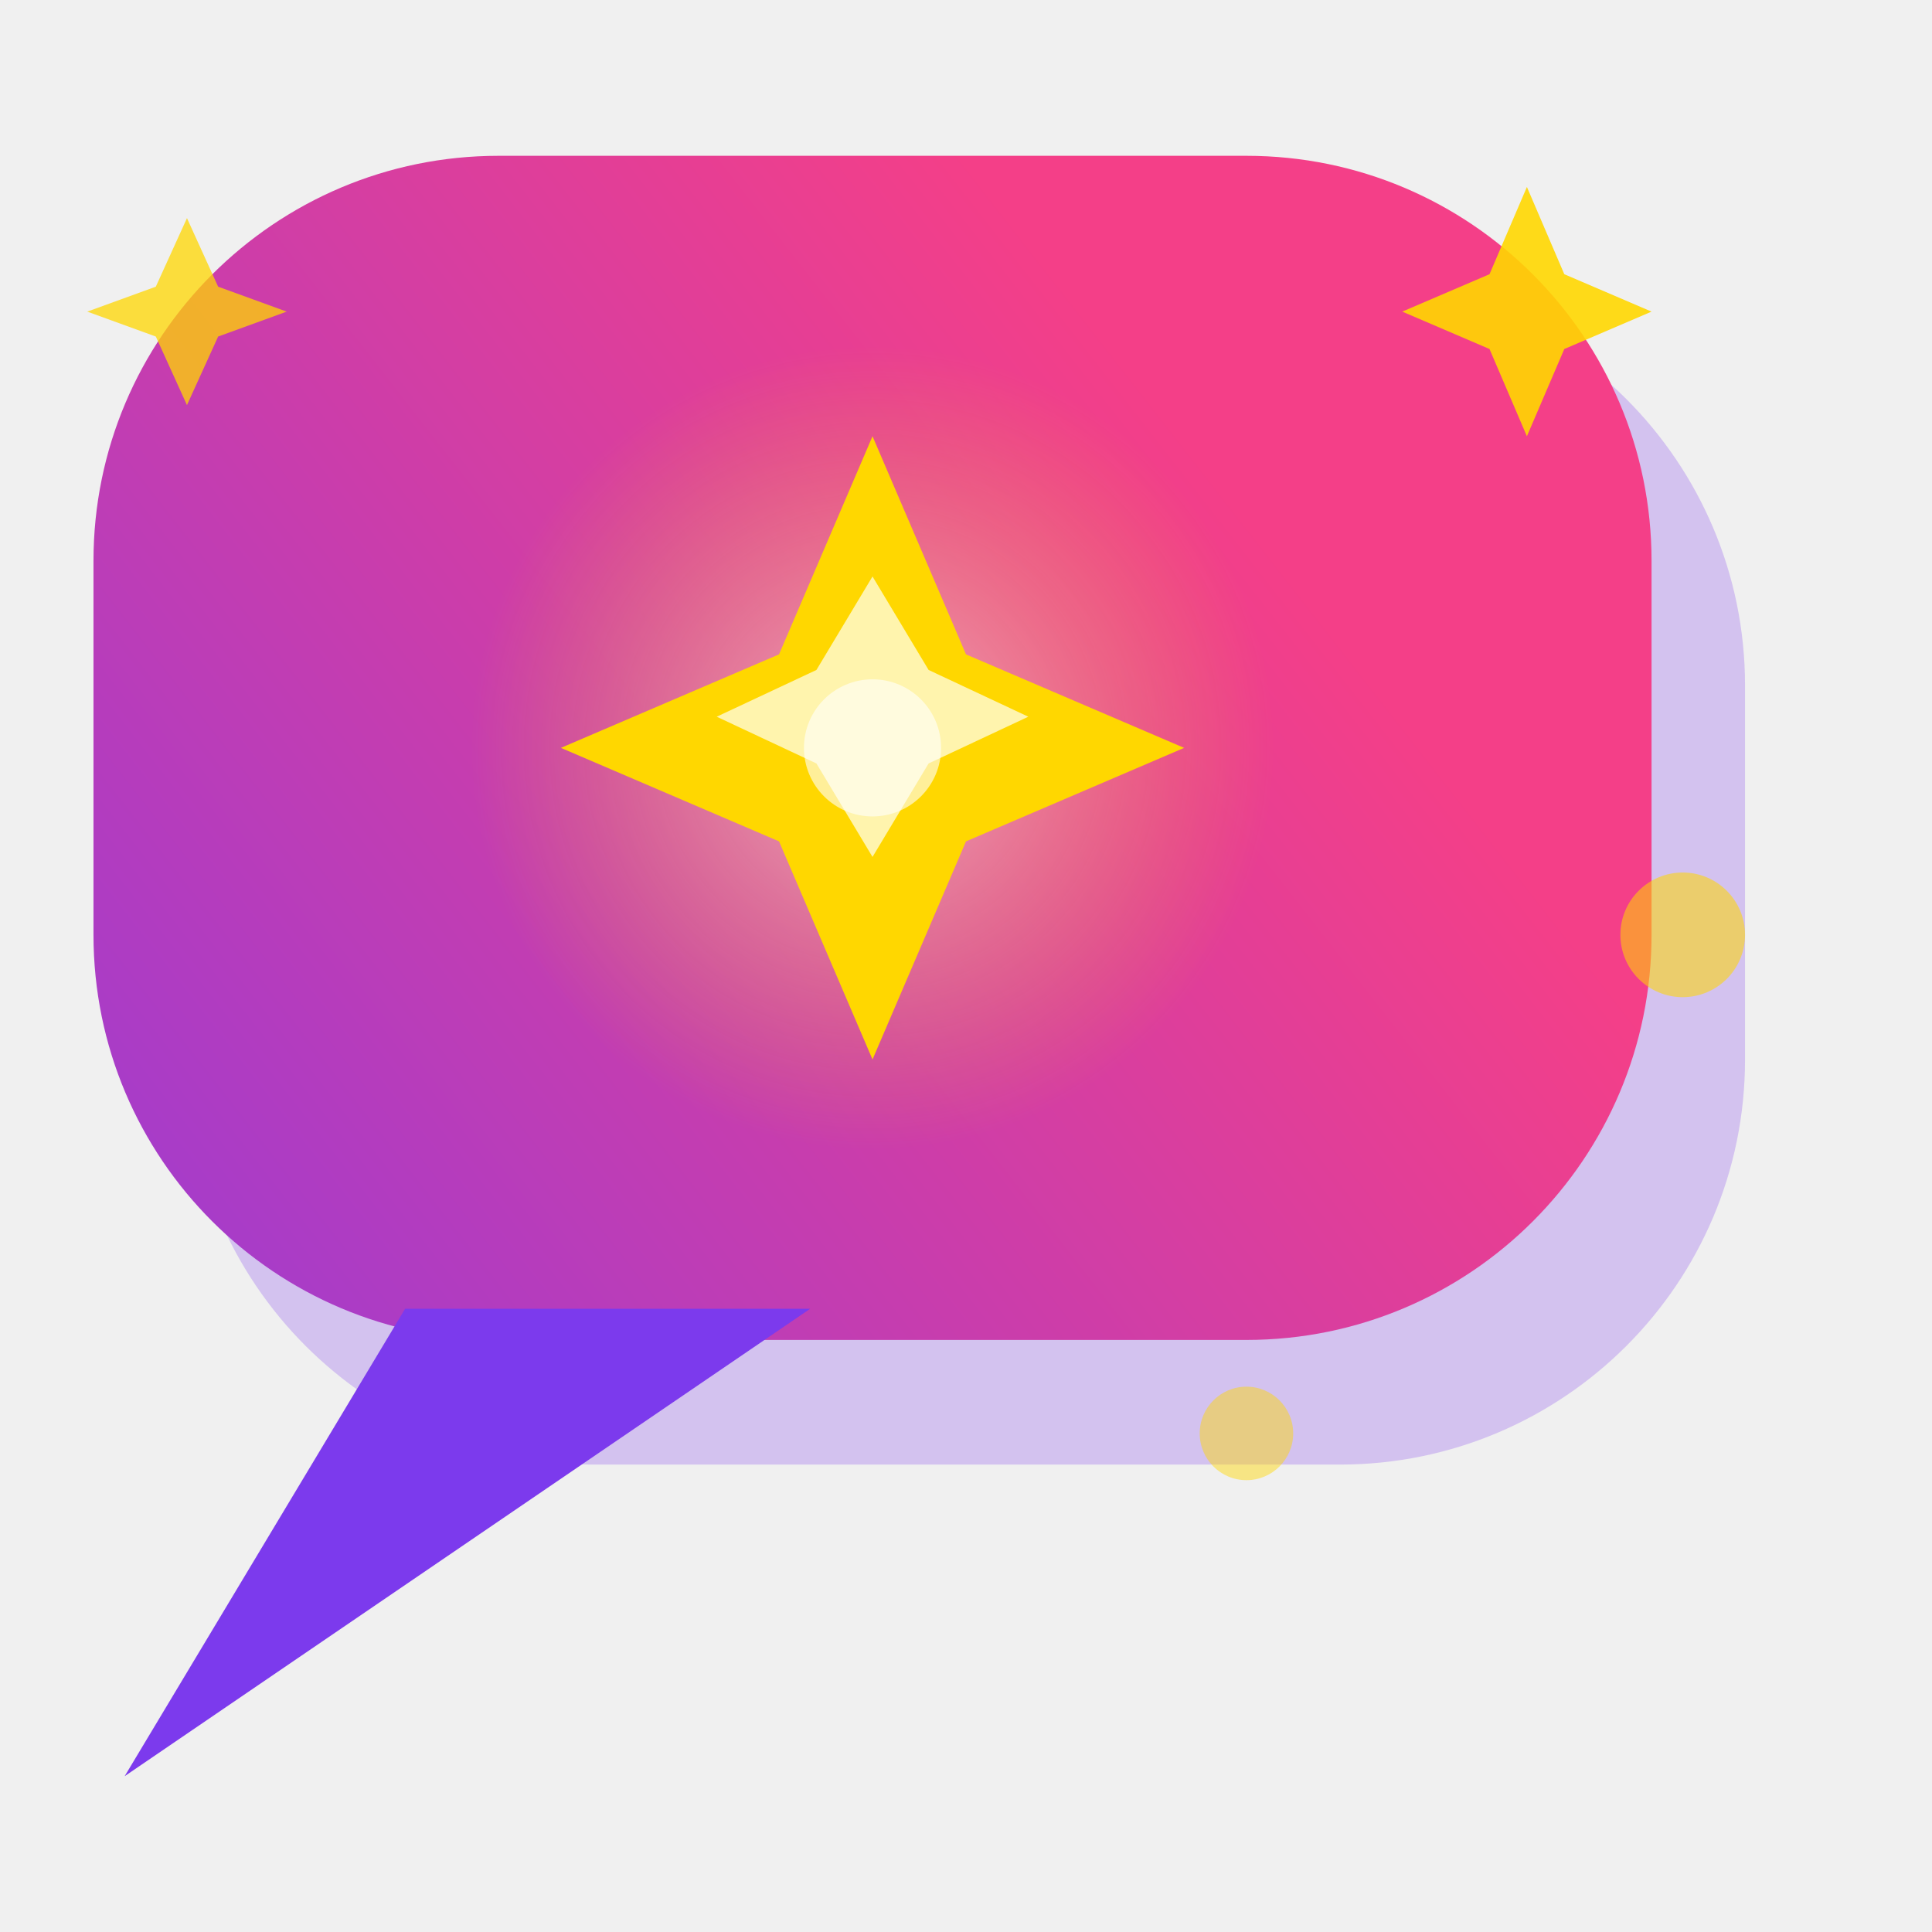
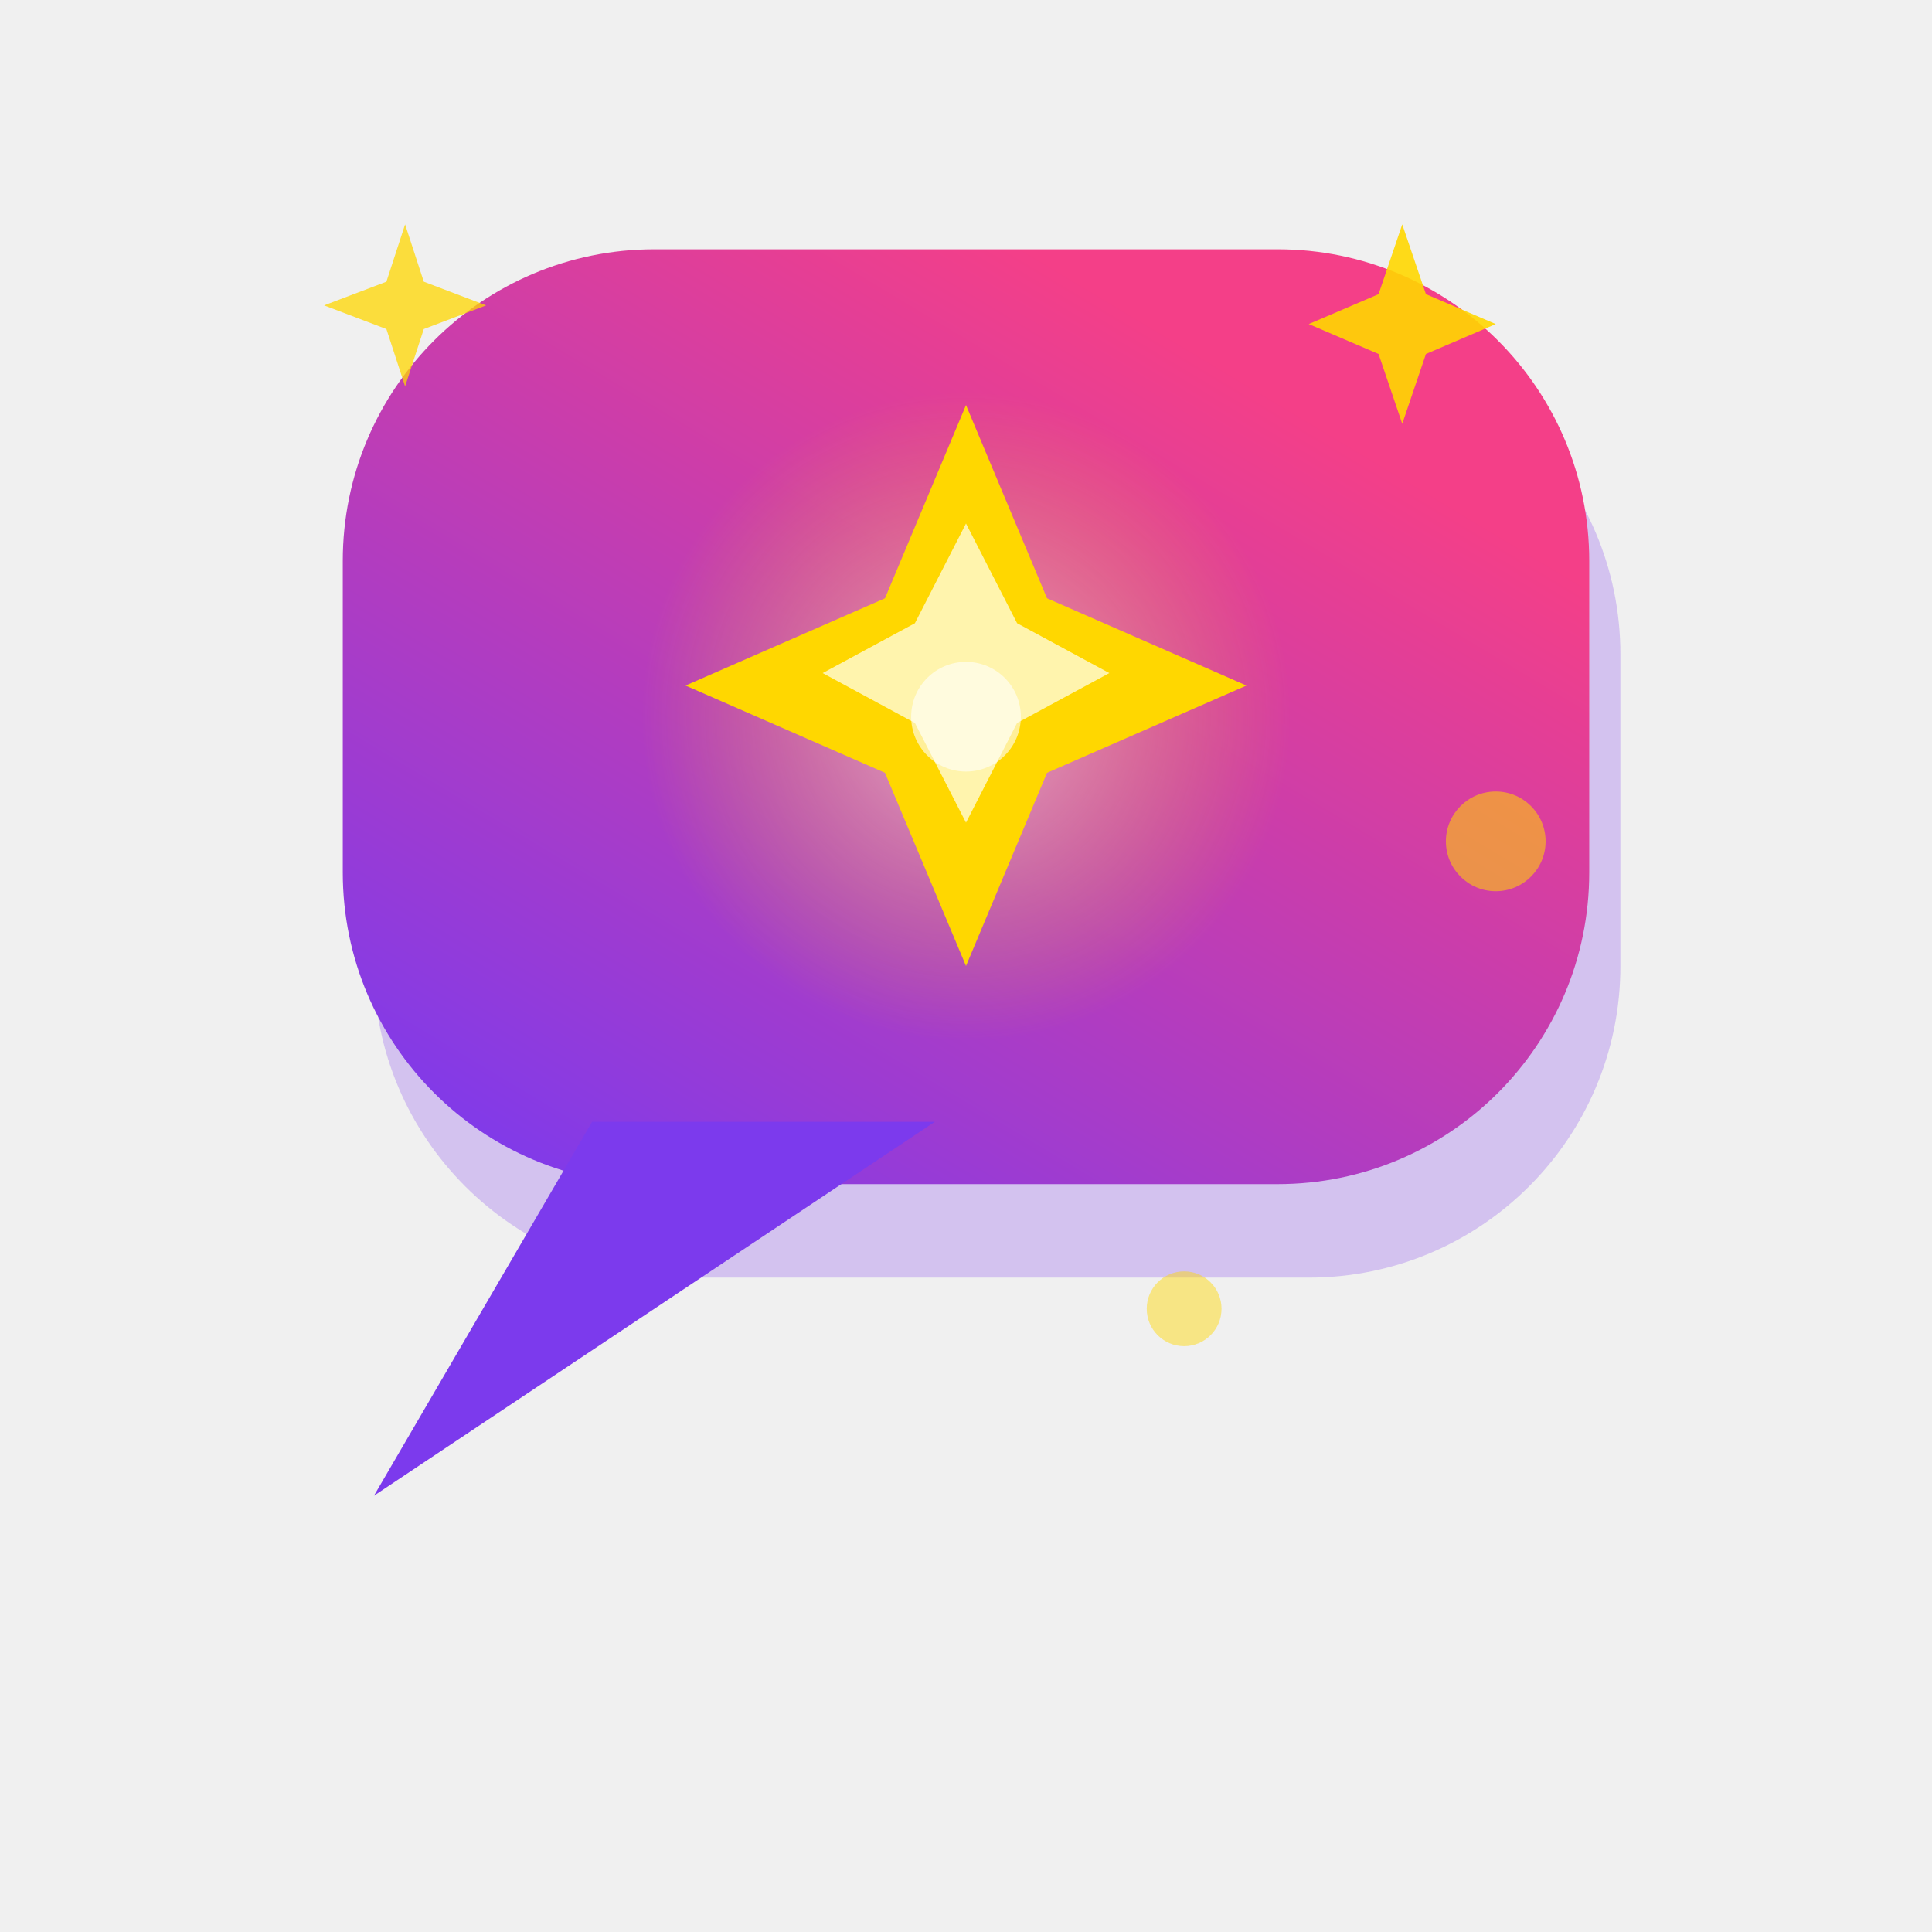
<svg xmlns="http://www.w3.org/2000/svg" viewBox="0 0 62 62" fill="none">
  <defs>
-     <linearGradient id="wl-bubble" x1="31" y1="5" x2="-19" y2="44" gradientUnits="userSpaceOnUse">
+     <linearGradient id="wl-bubble" x1="33" y1="8" x2="15" y2="38" gradientUnits="userSpaceOnUse">
      <stop offset="0%" stop-color="#F43F88" />
      <stop offset="100%" stop-color="#7C3AED" />
    </linearGradient>
    <radialGradient id="wl-star-glow" cx="50%" cy="50%" r="50%">
      <stop offset="0%" stop-color="#FFFDE7" stop-opacity="0.55" />
      <stop offset="100%" stop-color="#FFD700" stop-opacity="0" />
    </radialGradient>
  </defs>
-   <rect x="6" y="9" width="50" height="38" rx="13" fill="rgba(124,58,237,0.25)" />
-   <rect x="3" y="5" width="50" height="38" rx="13" fill="url(#wl-bubble)" />
-   <path d="M 13,42 L 4,57 L 26,42 Z" fill="#7C3AED" />
-   <ellipse cx="28" cy="24" rx="13" ry="13" fill="url(#wl-star-glow)" />
-   <path d="M28,14 L31.0,21.0 L38,24 L31.0,27.0 L28,34 L25.0,27.0 L18,24 L25.0,21.0 Z" fill="#FFD700" />
-   <path d="M28,18.5 L29.8,21.5 L33,23 L29.8,24.5 L28,27.5 L26.2,24.5 L23,23 L26.2,21.5 Z" fill="#FFFDE7" opacity="0.75" />
-   <circle cx="28" cy="24" r="2.2" fill="white" opacity="0.6" />
-   <path d="M49,6 L50.2,8.8 L53,10 L50.2,11.2 L49,14 L47.8,11.2 L45,10 L47.8,8.8 Z" fill="#FFD700" opacity="0.9" />
-   <path d="M6,7 L7,9.2 L9.2,10 L7,10.8 L6,13 L5,10.8 L2.8,10 L5,9.2 Z" fill="#FFD700" opacity="0.75" />
-   <circle cx="54" cy="30" r="2" fill="#FFD700" opacity="0.55" />
-   <circle cx="40" cy="46" r="1.5" fill="#FFD700" opacity="0.45" />
+   <rect x="12" y="11" width="40" height="30" rx="10" fill="rgba(124,58,237,0.25)" />
+   <rect x="11" y="8" width="40" height="30" rx="10" fill="url(#wl-bubble)" />
+   <path d="M 19,36 L 12,48 L 30,36 Z" fill="#7C3AED" />
+   <ellipse cx="31" cy="23" rx="10.4" ry="10.4" fill="url(#wl-star-glow)" />
+   <path d="M31,13 L33.6,19.2 L40,22 L33.6,24.8 L31,31 L28.4,24.8 L22,22 L28.4,19.2 Z" fill="#FFD700" />
+   <path d="M31,16.8 L32.64,20 L35.6,21.6 L32.64,23.2 L31,26.4 L29.36,23.2 L26.4,21.6 L29.36,20 Z" fill="#FFFDE7" opacity="0.75" />
+   <circle cx="31" cy="23" r="1.76" fill="white" opacity="0.6" />
+   <path d="M45,7.2 L45.76,9.44 L48,10.4 L45.76,11.36 L45,13.6 L44.24,11.36 L42,10.4 L44.24,9.44 Z" fill="#FFD700" opacity="0.9" />
+   <path d="M13,7.2 L13.6,9.04 L15.6,9.8 L13.6,10.56 L13,12.4 L12.4,10.56 L10.4,9.8 L12.4,9.04 Z" fill="#FFD700" opacity="0.75" />
+   <circle cx="48" cy="27" r="1.6" fill="#FFD700" opacity="0.55" />
+   <circle cx="38" cy="42" r="1.2" fill="#FFD700" opacity="0.45" />
</svg>
